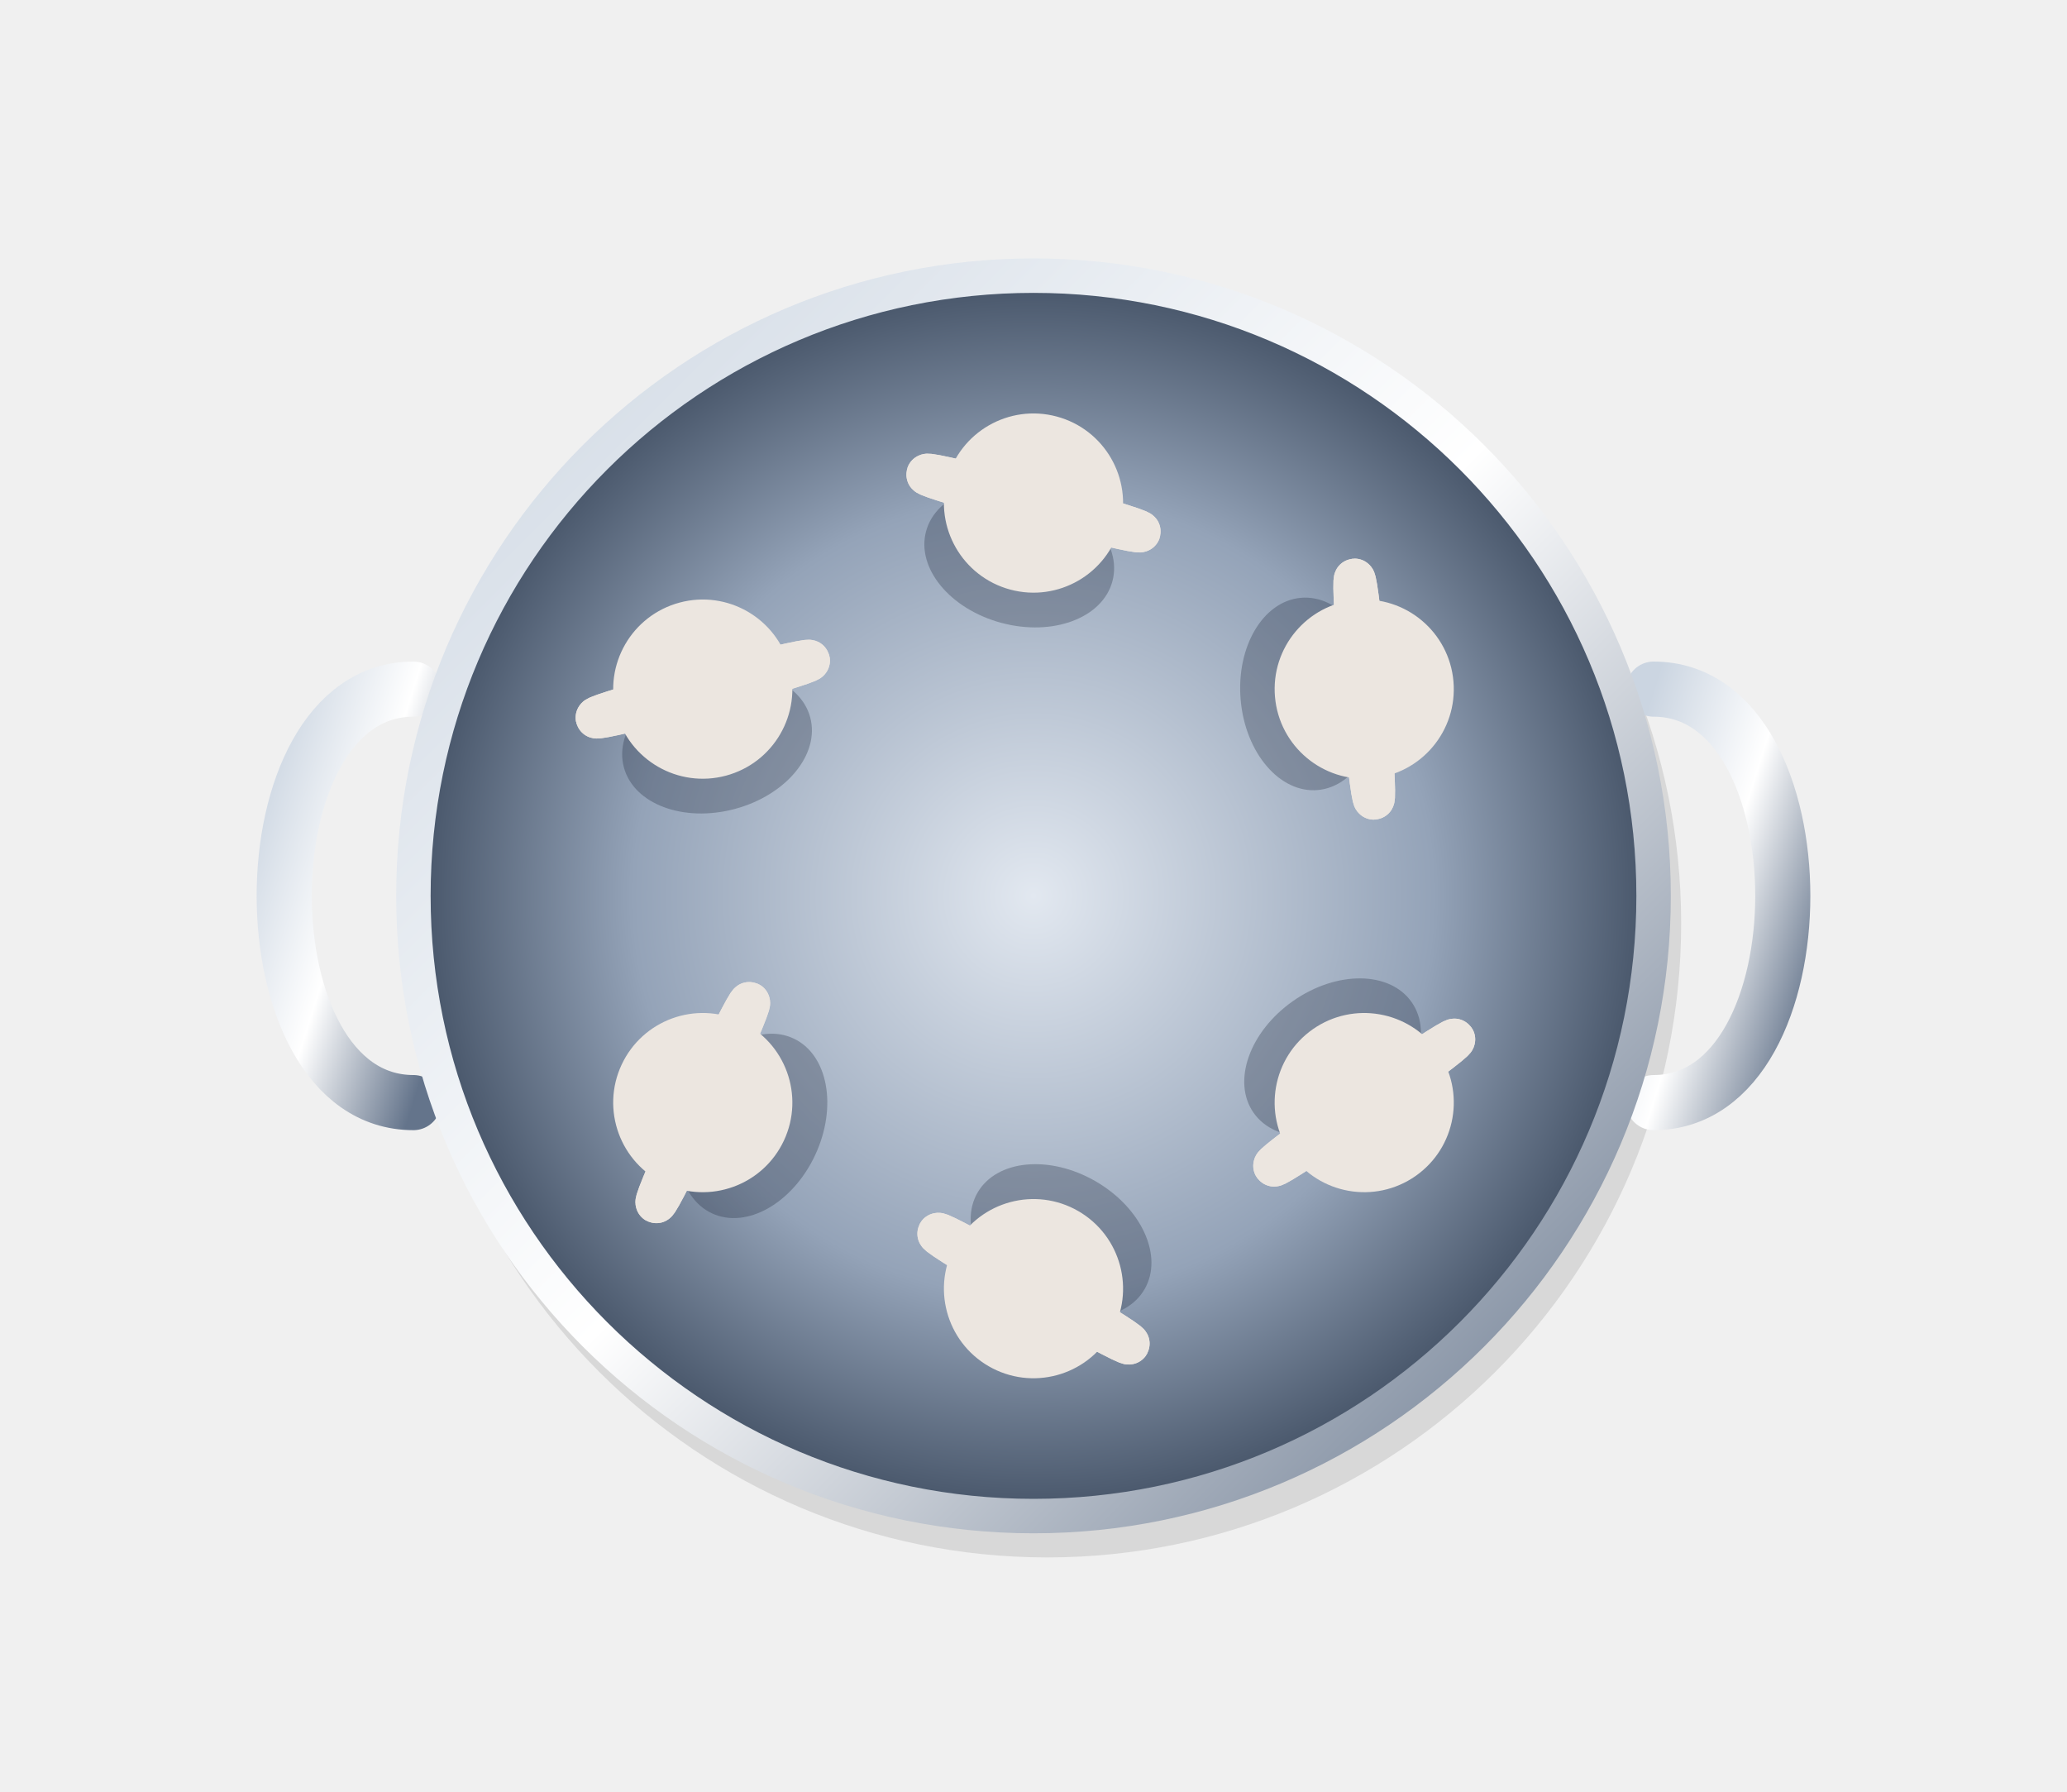
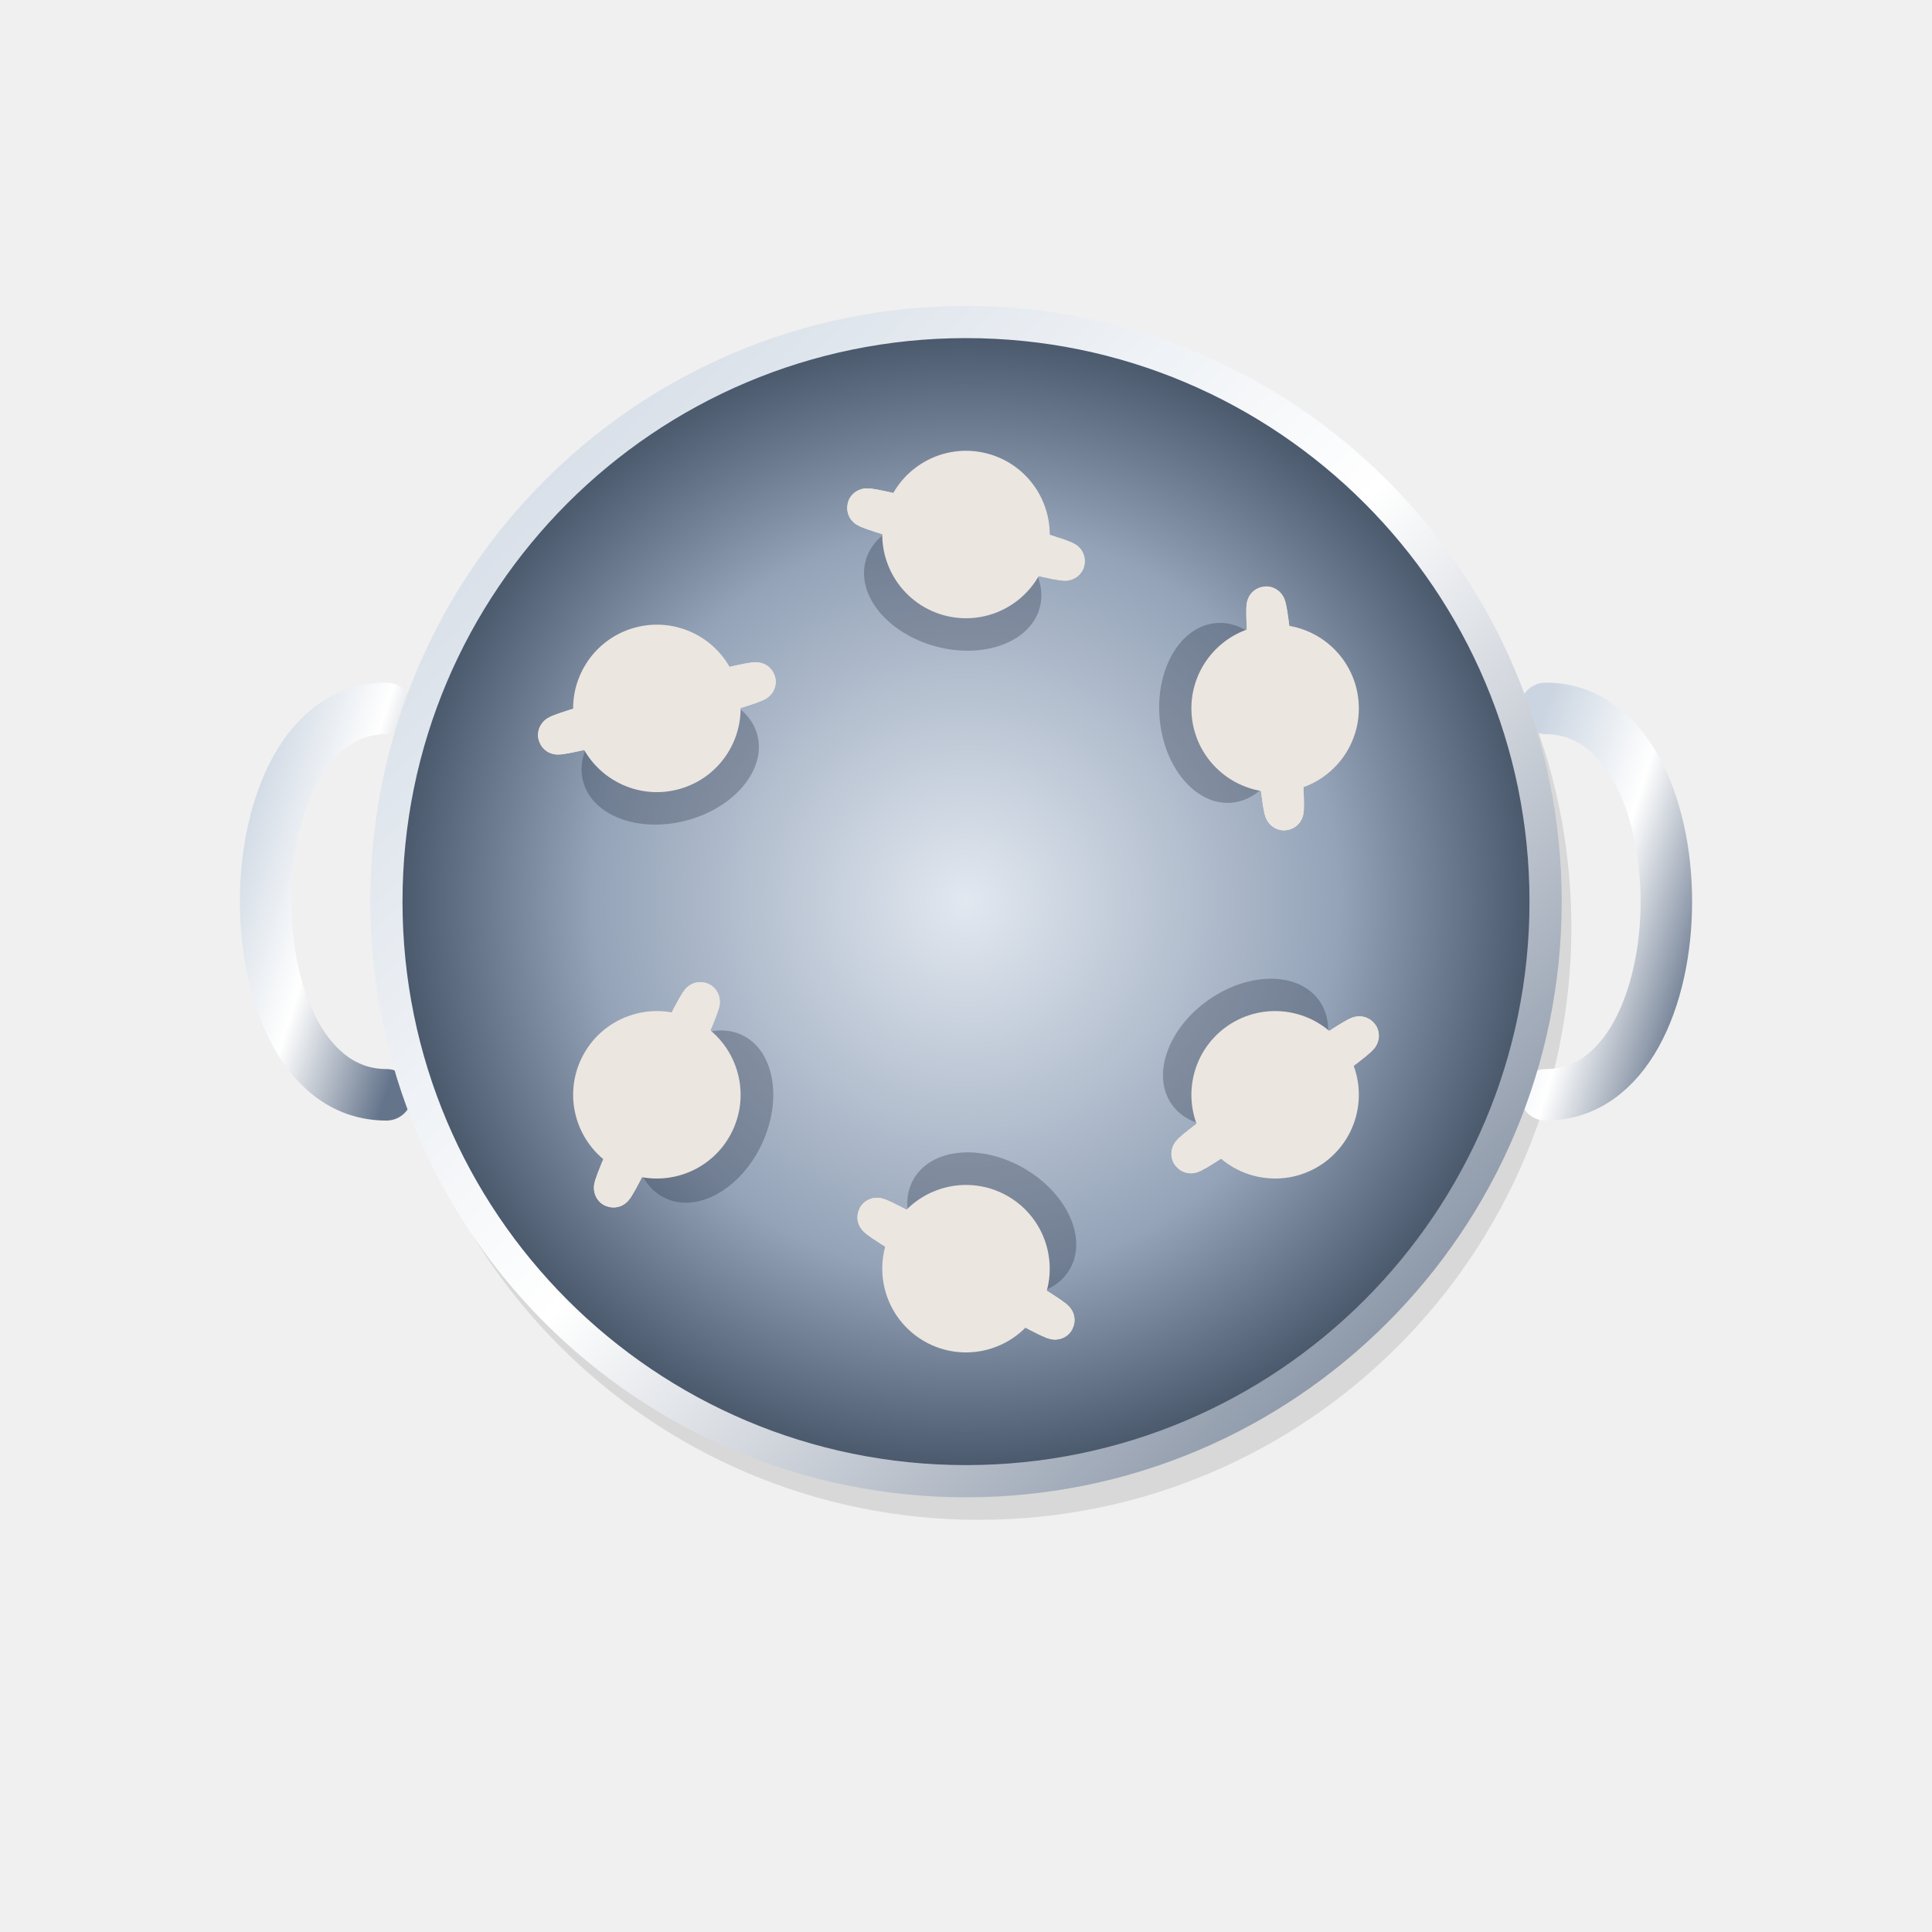
- <svg xmlns="http://www.w3.org/2000/svg" viewBox="-50 -30 300 260" style="overflow: visible; max-height: none; width: 300px; height: 260px;">
+ <svg xmlns="http://www.w3.org/2000/svg" viewBox="-50 -40 300 300" preserveAspectRatio="xMidYMid meet">
  <defs>
-     <style>
-       svg { overflow: visible !important; max-height: none !important; }
-     </style>
    <radialGradient id="potBottom" cx="50%" cy="50%" r="50%">
      <stop offset="0%" stop-color="#e2e8f0" />
      <stop offset="65%" stop-color="#94a3b8" />
      <stop offset="100%" stop-color="#475569" />
    </radialGradient>
    <linearGradient id="potRim" x1="0%" y1="0%" x2="100%" y2="100%">
      <stop offset="0%" stop-color="#cbd5e1" />
      <stop offset="50%" stop-color="#ffffff" />
      <stop offset="100%" stop-color="#64748b" />
    </linearGradient>
    <g id="pelmen">
      <ellipse cx="0" cy="8" rx="14" ry="10" fill="#1e293b" opacity="0.3" />
      <g>
        <animateTransform attributeName="transform" type="scale" values="1,1; 0.85,1; 1,1" keyTimes="0;0.5;1" calcMode="spline" keySplines="0.4 0 0.6 1; 0.4 0 0.6 1" dur="1.8s" repeatCount="indefinite" />
        <ellipse cx="0" cy="0" rx="16" ry="0.5" fill="none" stroke="#ece6e0" stroke-width="6">
          <animate attributeName="ry" values="3; 0.5; 3" keyTimes="0;0.5;1" calcMode="spline" keySplines="0.4 0 0.6 1; 0.4 0 0.6 1" dur="1.8s" repeatCount="indefinite" />
        </ellipse>
      </g>
      <circle cx="0" cy="0" r="13" fill="#ece6e0" />
      <g>
        <animateTransform attributeName="transform" type="scale" values="1,1; 0.85,1; 1,1" keyTimes="0;0.5;1" calcMode="spline" keySplines="0.4 0 0.6 1; 0.4 0 0.6 1" dur="1.8s" repeatCount="indefinite" />
        <ellipse cx="0" cy="0" rx="16" ry="0.5" fill="none" stroke="#ece6e0" stroke-width="6">
          <animate attributeName="ry" values="3; 0.5; 3" keyTimes="0;0.5;1" calcMode="spline" keySplines="0.4 0 0.6 1; 0.4 0 0.6 1" dur="1.8s" repeatCount="indefinite" />
        </ellipse>
      </g>
    </g>
  </defs>
  <circle cx="102" cy="104" r="92" fill="#000000" opacity="0.1" />
  <path d="M 10 70 C -15 70, -15 130, 10 130" fill="none" stroke="url(#potRim)" stroke-width="8" stroke-linecap="round" />
  <path d="M 190 70 C 215 70, 215 130, 190 130" fill="none" stroke="url(#potRim)" stroke-width="8" stroke-linecap="round" />
  <circle cx="100" cy="100" r="92" fill="#64748b" />
  <circle cx="100" cy="100" r="90" fill="url(#potBottom)" stroke="url(#potRim)" stroke-width="5" />
  <circle cx="100" cy="100" r="20" fill="none" stroke="#ffffff" stroke-width="4" opacity="0">
    <animate attributeName="opacity" values="0; 0.15; 0" dur="2s" repeatCount="indefinite" />
    <animate attributeName="r" values="20; 85" dur="2s" repeatCount="indefinite" />
  </circle>
  <circle cx="100" cy="100" r="20" fill="#ffffff" opacity="0">
    <animate attributeName="opacity" values="0; 0.1; 0" dur="2.5s" begin="1s" repeatCount="indefinite" />
    <animate attributeName="r" values="20; 80" dur="2.5s" begin="1s" repeatCount="indefinite" />
  </circle>
  <g>
    <animateTransform attributeName="transform" type="translate" values="0,0; -1.5,1; 1,-1.5; 0,0" dur="1.1s" repeatCount="indefinite" />
    <g transform="translate(100, 43)">
      <g>
        <animate attributeName="opacity" values="1; 0.72; 1" dur="1.2s" begin="0s" repeatCount="indefinite" calcMode="spline" keySplines="0.4 0 0.6 1; 0.4 0 0.6 1" keyTimes="0;0.5;1" />
        <animateTransform attributeName="transform" type="scale" values="1; 1.15; 1" dur="1.2s" begin="0s" repeatCount="indefinite" calcMode="spline" keySplines="0.4 0 0.6 1; 0.4 0 0.6 1" keyTimes="0;0.5;1" />
        <g>
          <animateTransform attributeName="transform" type="rotate" values="-10; 10; -10" dur="2.5s" repeatCount="indefinite" calcMode="spline" keyTimes="0;0.5;1" keySplines="0.5 0 0.5 1; 0.5 0 0.5 1" />
          <use href="#pelmen" transform="rotate(15)" />
        </g>
      </g>
    </g>
  </g>
  <g>
    <animateTransform attributeName="transform" type="translate" values="0,0; 1,-1; -1.5,1; 0,0" dur="1.3s" repeatCount="indefinite" />
    <g transform="translate(148, 70)">
      <g>
        <animate attributeName="opacity" values="1; 0.72; 1" dur="1.2s" begin="0.2s" repeatCount="indefinite" calcMode="spline" keySplines="0.4 0 0.6 1; 0.4 0 0.6 1" keyTimes="0;0.5;1" />
        <animateTransform attributeName="transform" type="scale" values="1; 1.15; 1" dur="1.2s" begin="0.2s" repeatCount="indefinite" calcMode="spline" keySplines="0.4 0 0.6 1; 0.4 0 0.6 1" keyTimes="0;0.5;1" />
        <g>
          <animateTransform attributeName="transform" type="rotate" values="-12; 8; -12" dur="3s" repeatCount="indefinite" calcMode="spline" keyTimes="0;0.5;1" keySplines="0.5 0 0.5 1; 0.5 0 0.5 1" />
          <use href="#pelmen" transform="rotate(85)" />
        </g>
      </g>
    </g>
  </g>
  <g>
    <animateTransform attributeName="transform" type="translate" values="0,0; -2,-1; 1,1.5; 0,0" dur="1.2s" repeatCount="indefinite" />
    <g transform="translate(148, 130)">
      <g>
        <animate attributeName="opacity" values="1; 0.72; 1" dur="1.2s" begin="0.4s" repeatCount="indefinite" calcMode="spline" keySplines="0.4 0 0.6 1; 0.4 0 0.6 1" keyTimes="0;0.5;1" />
        <animateTransform attributeName="transform" type="scale" values="1; 1.15; 1" dur="1.2s" begin="0.4s" repeatCount="indefinite" calcMode="spline" keySplines="0.4 0 0.6 1; 0.4 0 0.6 1" keyTimes="0;0.5;1" />
        <g>
          <animateTransform attributeName="transform" type="rotate" values="-8; 12; -8" dur="2.8s" repeatCount="indefinite" calcMode="spline" keyTimes="0;0.5;1" keySplines="0.5 0 0.5 1; 0.5 0 0.5 1" />
          <use href="#pelmen" transform="rotate(145)" />
        </g>
      </g>
    </g>
  </g>
  <g>
    <animateTransform attributeName="transform" type="translate" values="0,0; 1,-2; -2,1; 0,0" dur="1.4s" repeatCount="indefinite" />
    <g transform="translate(100, 157)">
      <g>
        <animate attributeName="opacity" values="1; 0.72; 1" dur="1.2s" begin="0.6s" repeatCount="indefinite" calcMode="spline" keySplines="0.4 0 0.6 1; 0.4 0 0.6 1" keyTimes="0;0.5;1" />
        <animateTransform attributeName="transform" type="scale" values="1; 1.15; 1" dur="1.2s" begin="0.6s" repeatCount="indefinite" calcMode="spline" keySplines="0.4 0 0.6 1; 0.4 0 0.6 1" keyTimes="0;0.5;1" />
        <g>
          <animateTransform attributeName="transform" type="rotate" values="-15; 10; -15" dur="2.2s" repeatCount="indefinite" calcMode="spline" keyTimes="0;0.5;1" keySplines="0.5 0 0.5 1; 0.5 0 0.5 1" />
          <use href="#pelmen" transform="rotate(210)" />
        </g>
      </g>
    </g>
  </g>
  <g>
    <animateTransform attributeName="transform" type="translate" values="0,0; 1.5,1; -1,-1.5; 0,0" dur="1.0s" repeatCount="indefinite" />
    <g transform="translate(52, 130)">
      <g>
        <animate attributeName="opacity" values="1; 0.72; 1" dur="1.2s" begin="0.8s" repeatCount="indefinite" calcMode="spline" keySplines="0.4 0 0.6 1; 0.4 0 0.6 1" keyTimes="0;0.5;1" />
        <animateTransform attributeName="transform" type="scale" values="1; 1.15; 1" dur="1.2s" begin="0.8s" repeatCount="indefinite" calcMode="spline" keySplines="0.4 0 0.6 1; 0.4 0 0.6 1" keyTimes="0;0.5;1" />
        <g>
          <animateTransform attributeName="transform" type="rotate" values="-7; 13; -7" dur="2.4s" repeatCount="indefinite" calcMode="spline" keyTimes="0;0.5;1" keySplines="0.5 0 0.5 1; 0.5 0 0.5 1" />
          <use href="#pelmen" transform="rotate(-65)" />
        </g>
      </g>
    </g>
  </g>
  <g>
    <animateTransform attributeName="transform" type="translate" values="0,0; -1,1.5; 1.5,-1; 0,0" dur="1.5s" repeatCount="indefinite" />
    <g transform="translate(52, 70)">
      <g>
        <animate attributeName="opacity" values="1; 0.72; 1" dur="1.2s" begin="1.0s" repeatCount="indefinite" calcMode="spline" keySplines="0.4 0 0.6 1; 0.4 0 0.6 1" keyTimes="0;0.5;1" />
        <animateTransform attributeName="transform" type="scale" values="1; 1.15; 1" dur="1.2s" begin="1.0s" repeatCount="indefinite" calcMode="spline" keySplines="0.4 0 0.6 1; 0.4 0 0.6 1" keyTimes="0;0.5;1" />
        <g>
          <animateTransform attributeName="transform" type="rotate" values="-10; 14; -10" dur="2.9s" repeatCount="indefinite" calcMode="spline" keyTimes="0;0.5;1" keySplines="0.5 0 0.5 1; 0.5 0 0.5 1" />
          <use href="#pelmen" transform="rotate(-15)" />
        </g>
      </g>
    </g>
  </g>
  <g fill="none" stroke="#ffffff" stroke-width="1.5">
    <circle cx="100" cy="100" r="0" opacity="0">
      <animate attributeName="r" values="0; 8; 12" dur="1s" begin="0s" repeatCount="indefinite" />
      <animate attributeName="opacity" values="0.8; 0.5; 0" dur="1s" begin="0s" repeatCount="indefinite" />
    </circle>
    <circle cx="75" cy="95" r="0" opacity="0">
      <animate attributeName="r" values="0; 6; 9" dur="1.2s" begin="0.3s" repeatCount="indefinite" />
      <animate attributeName="opacity" values="0.7; 0.4; 0" dur="1.2s" begin="0.3s" repeatCount="indefinite" />
    </circle>
    <circle cx="125" cy="110" r="0" opacity="0">
      <animate attributeName="r" values="0; 7; 10" dur="0.9s" begin="0.6s" repeatCount="indefinite" />
      <animate attributeName="opacity" values="0.9; 0.5; 0" dur="0.9s" begin="0.6s" repeatCount="indefinite" />
    </circle>
    <circle cx="95" cy="130" r="0" opacity="0">
      <animate attributeName="r" values="0; 9; 14" dur="1.4s" begin="0.2s" repeatCount="indefinite" />
      <animate attributeName="opacity" values="0.6; 0.3; 0" dur="1.4s" begin="0.2s" repeatCount="indefinite" />
    </circle>
    <circle cx="115" cy="70" r="0" opacity="0">
      <animate attributeName="r" values="0; 5; 8" dur="1.1s" begin="0.8s" repeatCount="indefinite" />
      <animate attributeName="opacity" values="0.8; 0.4; 0" dur="1.1s" begin="0.8s" repeatCount="indefinite" />
    </circle>
  </g>
</svg>
